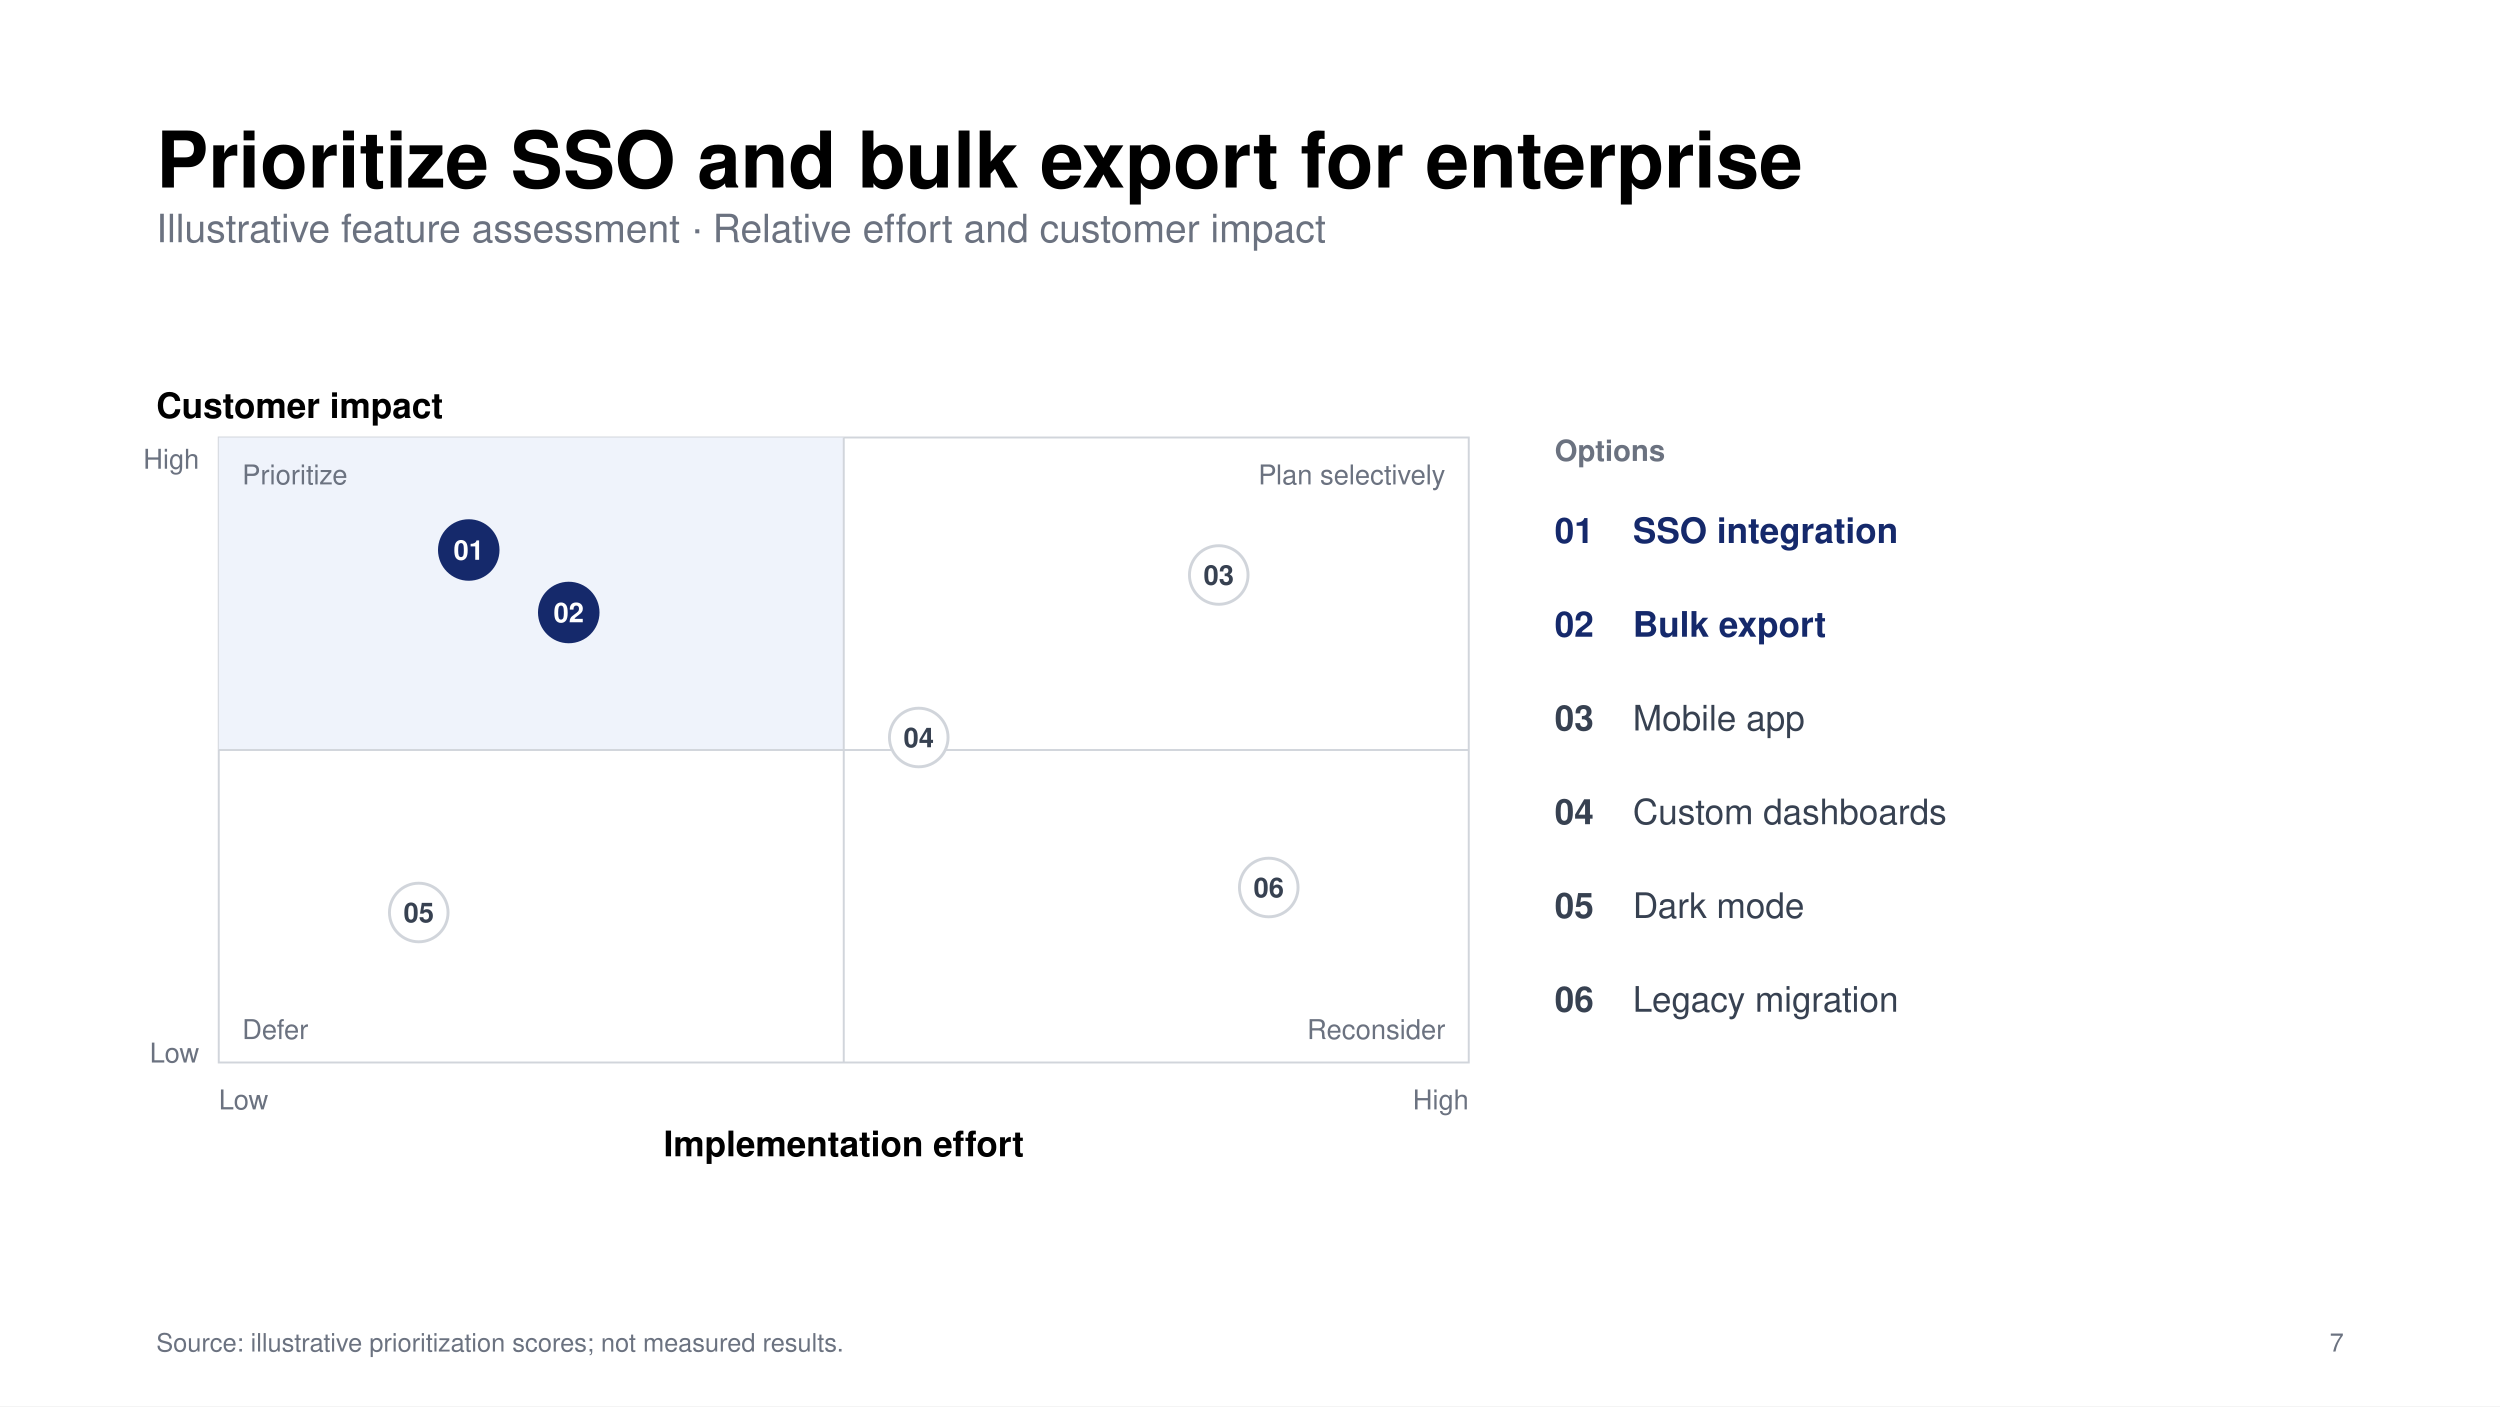
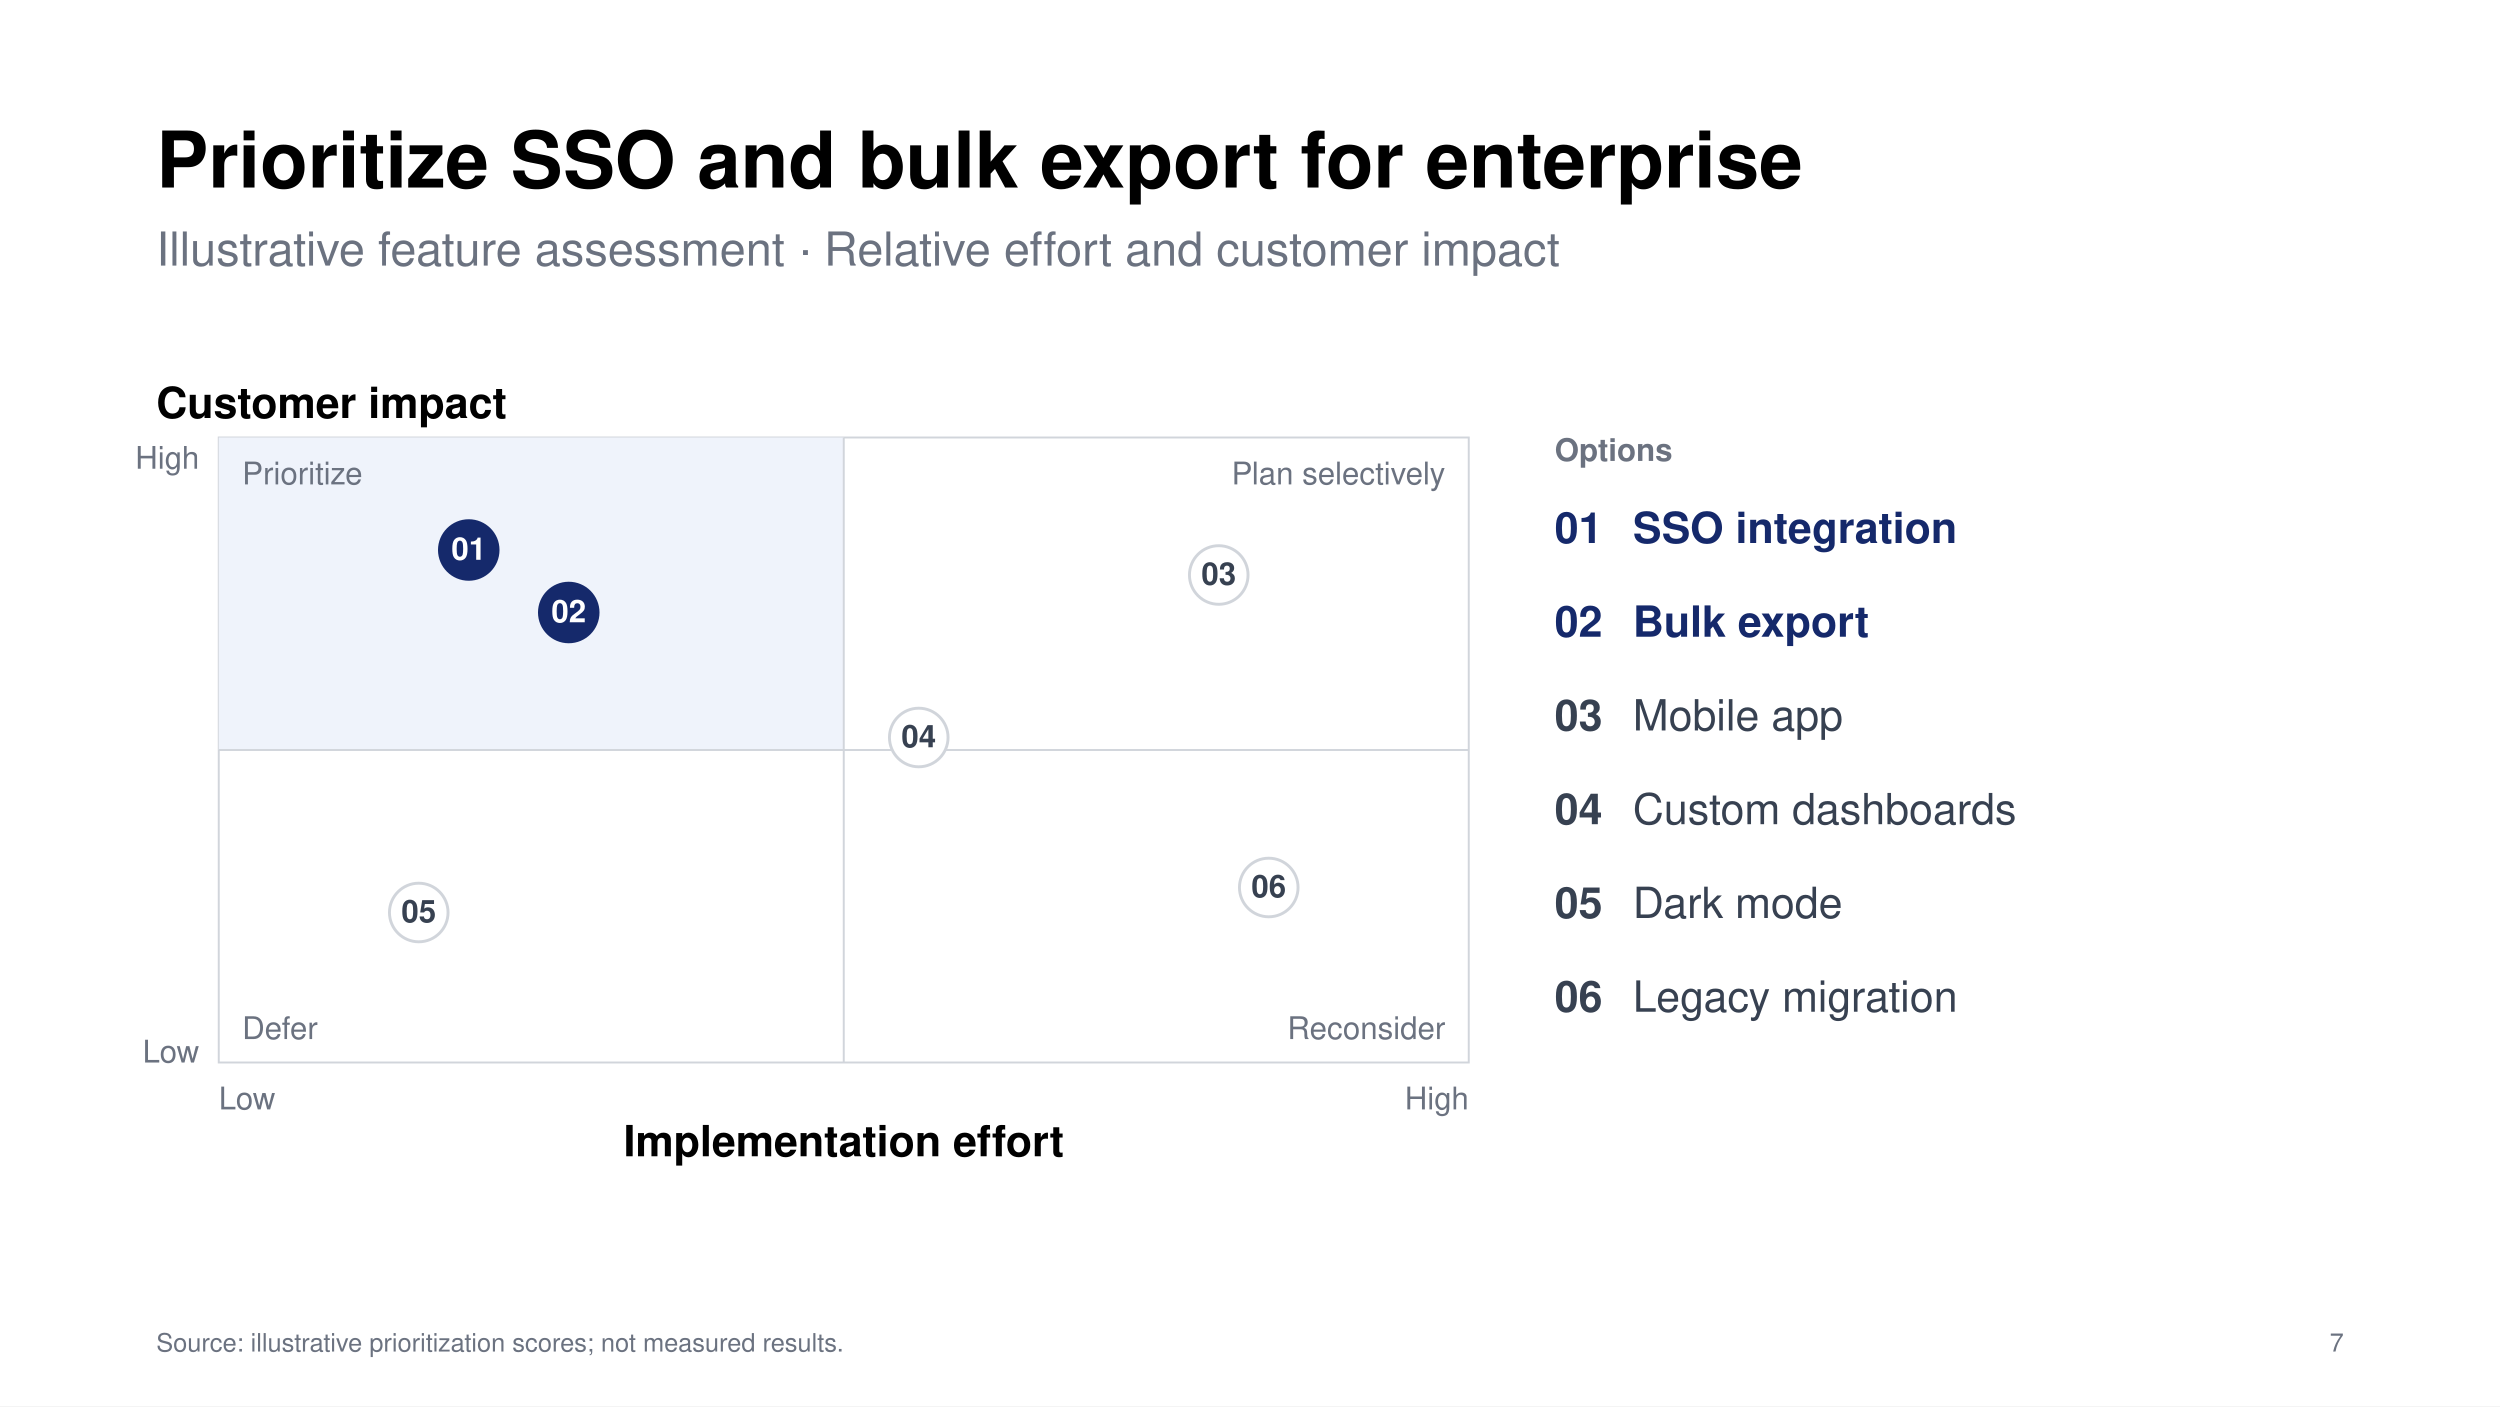
<svg xmlns="http://www.w3.org/2000/svg" viewBox="0 0 1280 720" width="1280" height="720" role="img" aria-label="Prioritize SSO and bulk export for enterprise">
  <rect width="1280" height="720" fill="#FFFFFF" />
  <text x="80.0" y="96.0" font-family="'Helvetica Neue', Helvetica, Arial, 'Hiragino Sans', 'Yu Gothic', 'Noto Sans JP', 'Meiryo', sans-serif" font-size="40" fill="#000000" font-weight="bold" text-anchor="start">Prioritize SSO and bulk export for enterprise</text>
-   <text x="80.0" y="124.0" font-family="'Helvetica Neue', Helvetica, Arial, 'Hiragino Sans', 'Yu Gothic', 'Noto Sans JP', 'Meiryo', sans-serif" font-size="20" fill="#6B7280" font-weight="normal" text-anchor="start">Illustrative feature assessment · Relative effort and customer impact</text>
+   <text x="80.0" y="136.0" font-family="'Helvetica Neue', Helvetica, Arial, 'Hiragino Sans', 'Yu Gothic', 'Noto Sans JP', 'Meiryo', sans-serif" font-size="24" fill="#6B7280" font-weight="normal" text-anchor="start">Illustrative feature assessment · Relative effort and customer impact</text>
  <rect x="112.0" y="224.0" width="640.0" height="320.0" fill="#FFFFFF" stroke="#D1D5DB" />
  <rect x="112.0" y="224.0" width="320.0" height="160.0" fill="#EFF3FB" stroke="none" />
  <line x1="432.0" y1="224.0" x2="432.0" y2="544.0" stroke="#D1D5DB" />
  <line x1="112.0" y1="384.0" x2="752.0" y2="384.0" stroke="#D1D5DB" />
-   <text x="124.0" y="248.0" font-family="'Helvetica Neue', Helvetica, Arial, 'Hiragino Sans', 'Yu Gothic', 'Noto Sans JP', 'Meiryo', sans-serif" font-size="14" fill="#6B7280" font-weight="normal" text-anchor="start">Prioritize</text>
-   <text x="740.0" y="248.0" font-family="'Helvetica Neue', Helvetica, Arial, 'Hiragino Sans', 'Yu Gothic', 'Noto Sans JP', 'Meiryo', sans-serif" font-size="14" fill="#6B7280" font-weight="normal" text-anchor="end">Plan selectively</text>
-   <text x="124.0" y="532.0" font-family="'Helvetica Neue', Helvetica, Arial, 'Hiragino Sans', 'Yu Gothic', 'Noto Sans JP', 'Meiryo', sans-serif" font-size="14" fill="#6B7280" font-weight="normal" text-anchor="start">Defer</text>
-   <text x="740.0" y="532.0" font-family="'Helvetica Neue', Helvetica, Arial, 'Hiragino Sans', 'Yu Gothic', 'Noto Sans JP', 'Meiryo', sans-serif" font-size="14" fill="#6B7280" font-weight="normal" text-anchor="end">Reconsider</text>
-   <text x="432.0" y="592.0" font-family="'Helvetica Neue', Helvetica, Arial, 'Hiragino Sans', 'Yu Gothic', 'Noto Sans JP', 'Meiryo', sans-serif" font-size="18" fill="#000000" font-weight="600" text-anchor="middle">Implementation effort</text>
-   <text x="80.0" y="214.0" font-family="'Helvetica Neue', Helvetica, Arial, 'Hiragino Sans', 'Yu Gothic', 'Noto Sans JP', 'Meiryo', sans-serif" font-size="18" fill="#000000" font-weight="600" text-anchor="start">Customer impact</text>
-   <text x="112.0" y="568.0" font-family="'Helvetica Neue', Helvetica, Arial, 'Hiragino Sans', 'Yu Gothic', 'Noto Sans JP', 'Meiryo', sans-serif" font-size="14" fill="#6B7280" font-weight="normal" text-anchor="start">Low</text>
-   <text x="752.0" y="568.0" font-family="'Helvetica Neue', Helvetica, Arial, 'Hiragino Sans', 'Yu Gothic', 'Noto Sans JP', 'Meiryo', sans-serif" font-size="14" fill="#6B7280" font-weight="normal" text-anchor="end">High</text>
-   <text x="102.0" y="240.0" font-family="'Helvetica Neue', Helvetica, Arial, 'Hiragino Sans', 'Yu Gothic', 'Noto Sans JP', 'Meiryo', sans-serif" font-size="14" fill="#6B7280" font-weight="normal" text-anchor="end">High</text>
-   <text x="102.0" y="544.0" font-family="'Helvetica Neue', Helvetica, Arial, 'Hiragino Sans', 'Yu Gothic', 'Noto Sans JP', 'Meiryo', sans-serif" font-size="14" fill="#6B7280" font-weight="normal" text-anchor="end">Low</text>
-   <text x="796.0" y="236.0" font-family="'Helvetica Neue', Helvetica, Arial, 'Hiragino Sans', 'Yu Gothic', 'Noto Sans JP', 'Meiryo', sans-serif" font-size="15" fill="#6B7280" font-weight="600" text-anchor="start">Options</text>
+   <text x="124.0" y="248.0" font-family="'Helvetica Neue', Helvetica, Arial, 'Hiragino Sans', 'Yu Gothic', 'Noto Sans JP', 'Meiryo', sans-serif" font-size="16" fill="#6B7280" font-weight="normal" text-anchor="start">Prioritize</text>
+   <text x="740.0" y="248.0" font-family="'Helvetica Neue', Helvetica, Arial, 'Hiragino Sans', 'Yu Gothic', 'Noto Sans JP', 'Meiryo', sans-serif" font-size="16" fill="#6B7280" font-weight="normal" text-anchor="end">Plan selectively</text>
+   <text x="124.0" y="532.0" font-family="'Helvetica Neue', Helvetica, Arial, 'Hiragino Sans', 'Yu Gothic', 'Noto Sans JP', 'Meiryo', sans-serif" font-size="16" fill="#6B7280" font-weight="normal" text-anchor="start">Defer</text>
+   <text x="740.0" y="532.0" font-family="'Helvetica Neue', Helvetica, Arial, 'Hiragino Sans', 'Yu Gothic', 'Noto Sans JP', 'Meiryo', sans-serif" font-size="16" fill="#6B7280" font-weight="normal" text-anchor="end">Reconsider</text>
+   <text x="432.0" y="592.0" font-family="'Helvetica Neue', Helvetica, Arial, 'Hiragino Sans', 'Yu Gothic', 'Noto Sans JP', 'Meiryo', sans-serif" font-size="22" fill="#000000" font-weight="600" text-anchor="middle">Implementation effort</text>
+   <text x="80.0" y="214.0" font-family="'Helvetica Neue', Helvetica, Arial, 'Hiragino Sans', 'Yu Gothic', 'Noto Sans JP', 'Meiryo', sans-serif" font-size="22" fill="#000000" font-weight="600" text-anchor="start">Customer impact</text>
+   <text x="112.0" y="568.0" font-family="'Helvetica Neue', Helvetica, Arial, 'Hiragino Sans', 'Yu Gothic', 'Noto Sans JP', 'Meiryo', sans-serif" font-size="16" fill="#6B7280" font-weight="normal" text-anchor="start">Low</text>
+   <text x="752.0" y="568.0" font-family="'Helvetica Neue', Helvetica, Arial, 'Hiragino Sans', 'Yu Gothic', 'Noto Sans JP', 'Meiryo', sans-serif" font-size="16" fill="#6B7280" font-weight="normal" text-anchor="end">High</text>
+   <text x="102.0" y="240.0" font-family="'Helvetica Neue', Helvetica, Arial, 'Hiragino Sans', 'Yu Gothic', 'Noto Sans JP', 'Meiryo', sans-serif" font-size="16" fill="#6B7280" font-weight="normal" text-anchor="end">High</text>
+   <text x="102.0" y="544.0" font-family="'Helvetica Neue', Helvetica, Arial, 'Hiragino Sans', 'Yu Gothic', 'Noto Sans JP', 'Meiryo', sans-serif" font-size="16" fill="#6B7280" font-weight="normal" text-anchor="end">Low</text>
+   <text x="796.0" y="236.0" font-family="'Helvetica Neue', Helvetica, Arial, 'Hiragino Sans', 'Yu Gothic', 'Noto Sans JP', 'Meiryo', sans-serif" font-size="16" fill="#6B7280" font-weight="600" text-anchor="start">Options</text>
  <circle cx="240.0" cy="281.6" r="15" fill="#15296B" stroke="#15296B" stroke-width="1.5" />
-   <text x="240.0" y="286.6" font-family="'Helvetica Neue', Helvetica, Arial, 'Hiragino Sans', 'Yu Gothic', 'Noto Sans JP', 'Meiryo', sans-serif" font-size="14" fill="#FFFFFF" font-weight="600" text-anchor="middle">01</text>
-   <text x="796.0" y="278.0" font-family="'Helvetica Neue', Helvetica, Arial, 'Hiragino Sans', 'Yu Gothic', 'Noto Sans JP', 'Meiryo', sans-serif" font-size="18" fill="#15296B" font-weight="600" text-anchor="start">01</text>
-   <text x="836.0" y="278.0" font-family="'Helvetica Neue', Helvetica, Arial, 'Hiragino Sans', 'Yu Gothic', 'Noto Sans JP', 'Meiryo', sans-serif" font-size="18" fill="#15296B" font-weight="600" text-anchor="start">SSO integration</text>
+   <text x="240.0" y="286.6" font-family="'Helvetica Neue', Helvetica, Arial, 'Hiragino Sans', 'Yu Gothic', 'Noto Sans JP', 'Meiryo', sans-serif" font-size="16" fill="#FFFFFF" font-weight="600" text-anchor="middle">01</text>
+   <text x="796.0" y="278.0" font-family="'Helvetica Neue', Helvetica, Arial, 'Hiragino Sans', 'Yu Gothic', 'Noto Sans JP', 'Meiryo', sans-serif" font-size="22" fill="#15296B" font-weight="600" text-anchor="start">01</text>
+   <text x="836.0" y="278.0" font-family="'Helvetica Neue', Helvetica, Arial, 'Hiragino Sans', 'Yu Gothic', 'Noto Sans JP', 'Meiryo', sans-serif" font-size="22" fill="#15296B" font-weight="600" text-anchor="start">SSO integration</text>
  <circle cx="291.2" cy="313.6" r="15" fill="#15296B" stroke="#15296B" stroke-width="1.5" />
-   <text x="291.2" y="318.6" font-family="'Helvetica Neue', Helvetica, Arial, 'Hiragino Sans', 'Yu Gothic', 'Noto Sans JP', 'Meiryo', sans-serif" font-size="14" fill="#FFFFFF" font-weight="600" text-anchor="middle">02</text>
-   <text x="796.0" y="326.0" font-family="'Helvetica Neue', Helvetica, Arial, 'Hiragino Sans', 'Yu Gothic', 'Noto Sans JP', 'Meiryo', sans-serif" font-size="18" fill="#15296B" font-weight="600" text-anchor="start">02</text>
-   <text x="836.0" y="326.0" font-family="'Helvetica Neue', Helvetica, Arial, 'Hiragino Sans', 'Yu Gothic', 'Noto Sans JP', 'Meiryo', sans-serif" font-size="18" fill="#15296B" font-weight="600" text-anchor="start">Bulk export</text>
+   <text x="291.2" y="318.6" font-family="'Helvetica Neue', Helvetica, Arial, 'Hiragino Sans', 'Yu Gothic', 'Noto Sans JP', 'Meiryo', sans-serif" font-size="16" fill="#FFFFFF" font-weight="600" text-anchor="middle">02</text>
+   <text x="796.0" y="326.0" font-family="'Helvetica Neue', Helvetica, Arial, 'Hiragino Sans', 'Yu Gothic', 'Noto Sans JP', 'Meiryo', sans-serif" font-size="22" fill="#15296B" font-weight="600" text-anchor="start">02</text>
+   <text x="836.0" y="326.0" font-family="'Helvetica Neue', Helvetica, Arial, 'Hiragino Sans', 'Yu Gothic', 'Noto Sans JP', 'Meiryo', sans-serif" font-size="22" fill="#15296B" font-weight="600" text-anchor="start">Bulk export</text>
  <circle cx="624.0" cy="294.4" r="15" fill="#FFFFFF" stroke="#D1D5DB" stroke-width="1.5" />
-   <text x="624.0" y="299.4" font-family="'Helvetica Neue', Helvetica, Arial, 'Hiragino Sans', 'Yu Gothic', 'Noto Sans JP', 'Meiryo', sans-serif" font-size="14" fill="#374151" font-weight="600" text-anchor="middle">03</text>
-   <text x="796.0" y="374.0" font-family="'Helvetica Neue', Helvetica, Arial, 'Hiragino Sans', 'Yu Gothic', 'Noto Sans JP', 'Meiryo', sans-serif" font-size="18" fill="#374151" font-weight="600" text-anchor="start">03</text>
-   <text x="836.0" y="374.0" font-family="'Helvetica Neue', Helvetica, Arial, 'Hiragino Sans', 'Yu Gothic', 'Noto Sans JP', 'Meiryo', sans-serif" font-size="18" fill="#374151" font-weight="normal" text-anchor="start">Mobile app</text>
+   <text x="624.0" y="299.4" font-family="'Helvetica Neue', Helvetica, Arial, 'Hiragino Sans', 'Yu Gothic', 'Noto Sans JP', 'Meiryo', sans-serif" font-size="16" fill="#374151" font-weight="600" text-anchor="middle">03</text>
+   <text x="796.0" y="374.0" font-family="'Helvetica Neue', Helvetica, Arial, 'Hiragino Sans', 'Yu Gothic', 'Noto Sans JP', 'Meiryo', sans-serif" font-size="22" fill="#374151" font-weight="600" text-anchor="start">03</text>
+   <text x="836.0" y="374.0" font-family="'Helvetica Neue', Helvetica, Arial, 'Hiragino Sans', 'Yu Gothic', 'Noto Sans JP', 'Meiryo', sans-serif" font-size="22" fill="#374151" font-weight="normal" text-anchor="start">Mobile app</text>
  <circle cx="470.4" cy="377.6" r="15" fill="#FFFFFF" stroke="#D1D5DB" stroke-width="1.5" />
-   <text x="470.4" y="382.6" font-family="'Helvetica Neue', Helvetica, Arial, 'Hiragino Sans', 'Yu Gothic', 'Noto Sans JP', 'Meiryo', sans-serif" font-size="14" fill="#374151" font-weight="600" text-anchor="middle">04</text>
-   <text x="796.0" y="422.0" font-family="'Helvetica Neue', Helvetica, Arial, 'Hiragino Sans', 'Yu Gothic', 'Noto Sans JP', 'Meiryo', sans-serif" font-size="18" fill="#374151" font-weight="600" text-anchor="start">04</text>
-   <text x="836.0" y="422.0" font-family="'Helvetica Neue', Helvetica, Arial, 'Hiragino Sans', 'Yu Gothic', 'Noto Sans JP', 'Meiryo', sans-serif" font-size="18" fill="#374151" font-weight="normal" text-anchor="start">Custom dashboards</text>
+   <text x="470.4" y="382.6" font-family="'Helvetica Neue', Helvetica, Arial, 'Hiragino Sans', 'Yu Gothic', 'Noto Sans JP', 'Meiryo', sans-serif" font-size="16" fill="#374151" font-weight="600" text-anchor="middle">04</text>
+   <text x="796.0" y="422.0" font-family="'Helvetica Neue', Helvetica, Arial, 'Hiragino Sans', 'Yu Gothic', 'Noto Sans JP', 'Meiryo', sans-serif" font-size="22" fill="#374151" font-weight="600" text-anchor="start">04</text>
+   <text x="836.0" y="422.0" font-family="'Helvetica Neue', Helvetica, Arial, 'Hiragino Sans', 'Yu Gothic', 'Noto Sans JP', 'Meiryo', sans-serif" font-size="22" fill="#374151" font-weight="normal" text-anchor="start">Custom dashboards</text>
  <circle cx="214.4" cy="467.2" r="15" fill="#FFFFFF" stroke="#D1D5DB" stroke-width="1.5" />
-   <text x="214.4" y="472.2" font-family="'Helvetica Neue', Helvetica, Arial, 'Hiragino Sans', 'Yu Gothic', 'Noto Sans JP', 'Meiryo', sans-serif" font-size="14" fill="#374151" font-weight="600" text-anchor="middle">05</text>
-   <text x="796.0" y="470.0" font-family="'Helvetica Neue', Helvetica, Arial, 'Hiragino Sans', 'Yu Gothic', 'Noto Sans JP', 'Meiryo', sans-serif" font-size="18" fill="#374151" font-weight="600" text-anchor="start">05</text>
-   <text x="836.0" y="470.0" font-family="'Helvetica Neue', Helvetica, Arial, 'Hiragino Sans', 'Yu Gothic', 'Noto Sans JP', 'Meiryo', sans-serif" font-size="18" fill="#374151" font-weight="normal" text-anchor="start">Dark mode</text>
+   <text x="214.4" y="472.2" font-family="'Helvetica Neue', Helvetica, Arial, 'Hiragino Sans', 'Yu Gothic', 'Noto Sans JP', 'Meiryo', sans-serif" font-size="16" fill="#374151" font-weight="600" text-anchor="middle">05</text>
+   <text x="796.0" y="470.0" font-family="'Helvetica Neue', Helvetica, Arial, 'Hiragino Sans', 'Yu Gothic', 'Noto Sans JP', 'Meiryo', sans-serif" font-size="22" fill="#374151" font-weight="600" text-anchor="start">05</text>
+   <text x="836.0" y="470.0" font-family="'Helvetica Neue', Helvetica, Arial, 'Hiragino Sans', 'Yu Gothic', 'Noto Sans JP', 'Meiryo', sans-serif" font-size="22" fill="#374151" font-weight="normal" text-anchor="start">Dark mode</text>
  <circle cx="649.6" cy="454.4" r="15" fill="#FFFFFF" stroke="#D1D5DB" stroke-width="1.5" />
-   <text x="649.6" y="459.4" font-family="'Helvetica Neue', Helvetica, Arial, 'Hiragino Sans', 'Yu Gothic', 'Noto Sans JP', 'Meiryo', sans-serif" font-size="14" fill="#374151" font-weight="600" text-anchor="middle">06</text>
-   <text x="796.0" y="518.0" font-family="'Helvetica Neue', Helvetica, Arial, 'Hiragino Sans', 'Yu Gothic', 'Noto Sans JP', 'Meiryo', sans-serif" font-size="18" fill="#374151" font-weight="600" text-anchor="start">06</text>
-   <text x="836.0" y="518.0" font-family="'Helvetica Neue', Helvetica, Arial, 'Hiragino Sans', 'Yu Gothic', 'Noto Sans JP', 'Meiryo', sans-serif" font-size="18" fill="#374151" font-weight="normal" text-anchor="start">Legacy migration</text>
-   <text x="80.0" y="630.0" font-family="'Helvetica Neue', Helvetica, Arial, 'Hiragino Sans', 'Yu Gothic', 'Noto Sans JP', 'Meiryo', sans-serif" font-size="22" fill="#15296B" font-weight="600" text-anchor="start" />
+   <text x="649.6" y="459.4" font-family="'Helvetica Neue', Helvetica, Arial, 'Hiragino Sans', 'Yu Gothic', 'Noto Sans JP', 'Meiryo', sans-serif" font-size="16" fill="#374151" font-weight="600" text-anchor="middle">06</text>
+   <text x="796.0" y="518.0" font-family="'Helvetica Neue', Helvetica, Arial, 'Hiragino Sans', 'Yu Gothic', 'Noto Sans JP', 'Meiryo', sans-serif" font-size="22" fill="#374151" font-weight="600" text-anchor="start">06</text>
+   <text x="836.0" y="518.0" font-family="'Helvetica Neue', Helvetica, Arial, 'Hiragino Sans', 'Yu Gothic', 'Noto Sans JP', 'Meiryo', sans-serif" font-size="22" fill="#374151" font-weight="normal" text-anchor="start">Legacy migration</text>
+   <text x="80.0" y="630.0" font-family="'Helvetica Neue', Helvetica, Arial, 'Hiragino Sans', 'Yu Gothic', 'Noto Sans JP', 'Meiryo', sans-serif" font-size="24" fill="#15296B" font-weight="600" text-anchor="start" />
  <text x="80.0" y="692.0" font-family="'Helvetica Neue', Helvetica, Arial, 'Hiragino Sans', 'Yu Gothic', 'Noto Sans JP', 'Meiryo', sans-serif" font-size="13" fill="#6B7280" font-weight="normal" text-anchor="start">Source: illustrative prioritization scores; not measured results.</text>
  <text x="1200.0" y="692.0" font-family="'Helvetica Neue', Helvetica, Arial, 'Hiragino Sans', 'Yu Gothic', 'Noto Sans JP', 'Meiryo', sans-serif" font-size="13" fill="#6B7280" font-weight="normal" text-anchor="end">7</text>
</svg>
